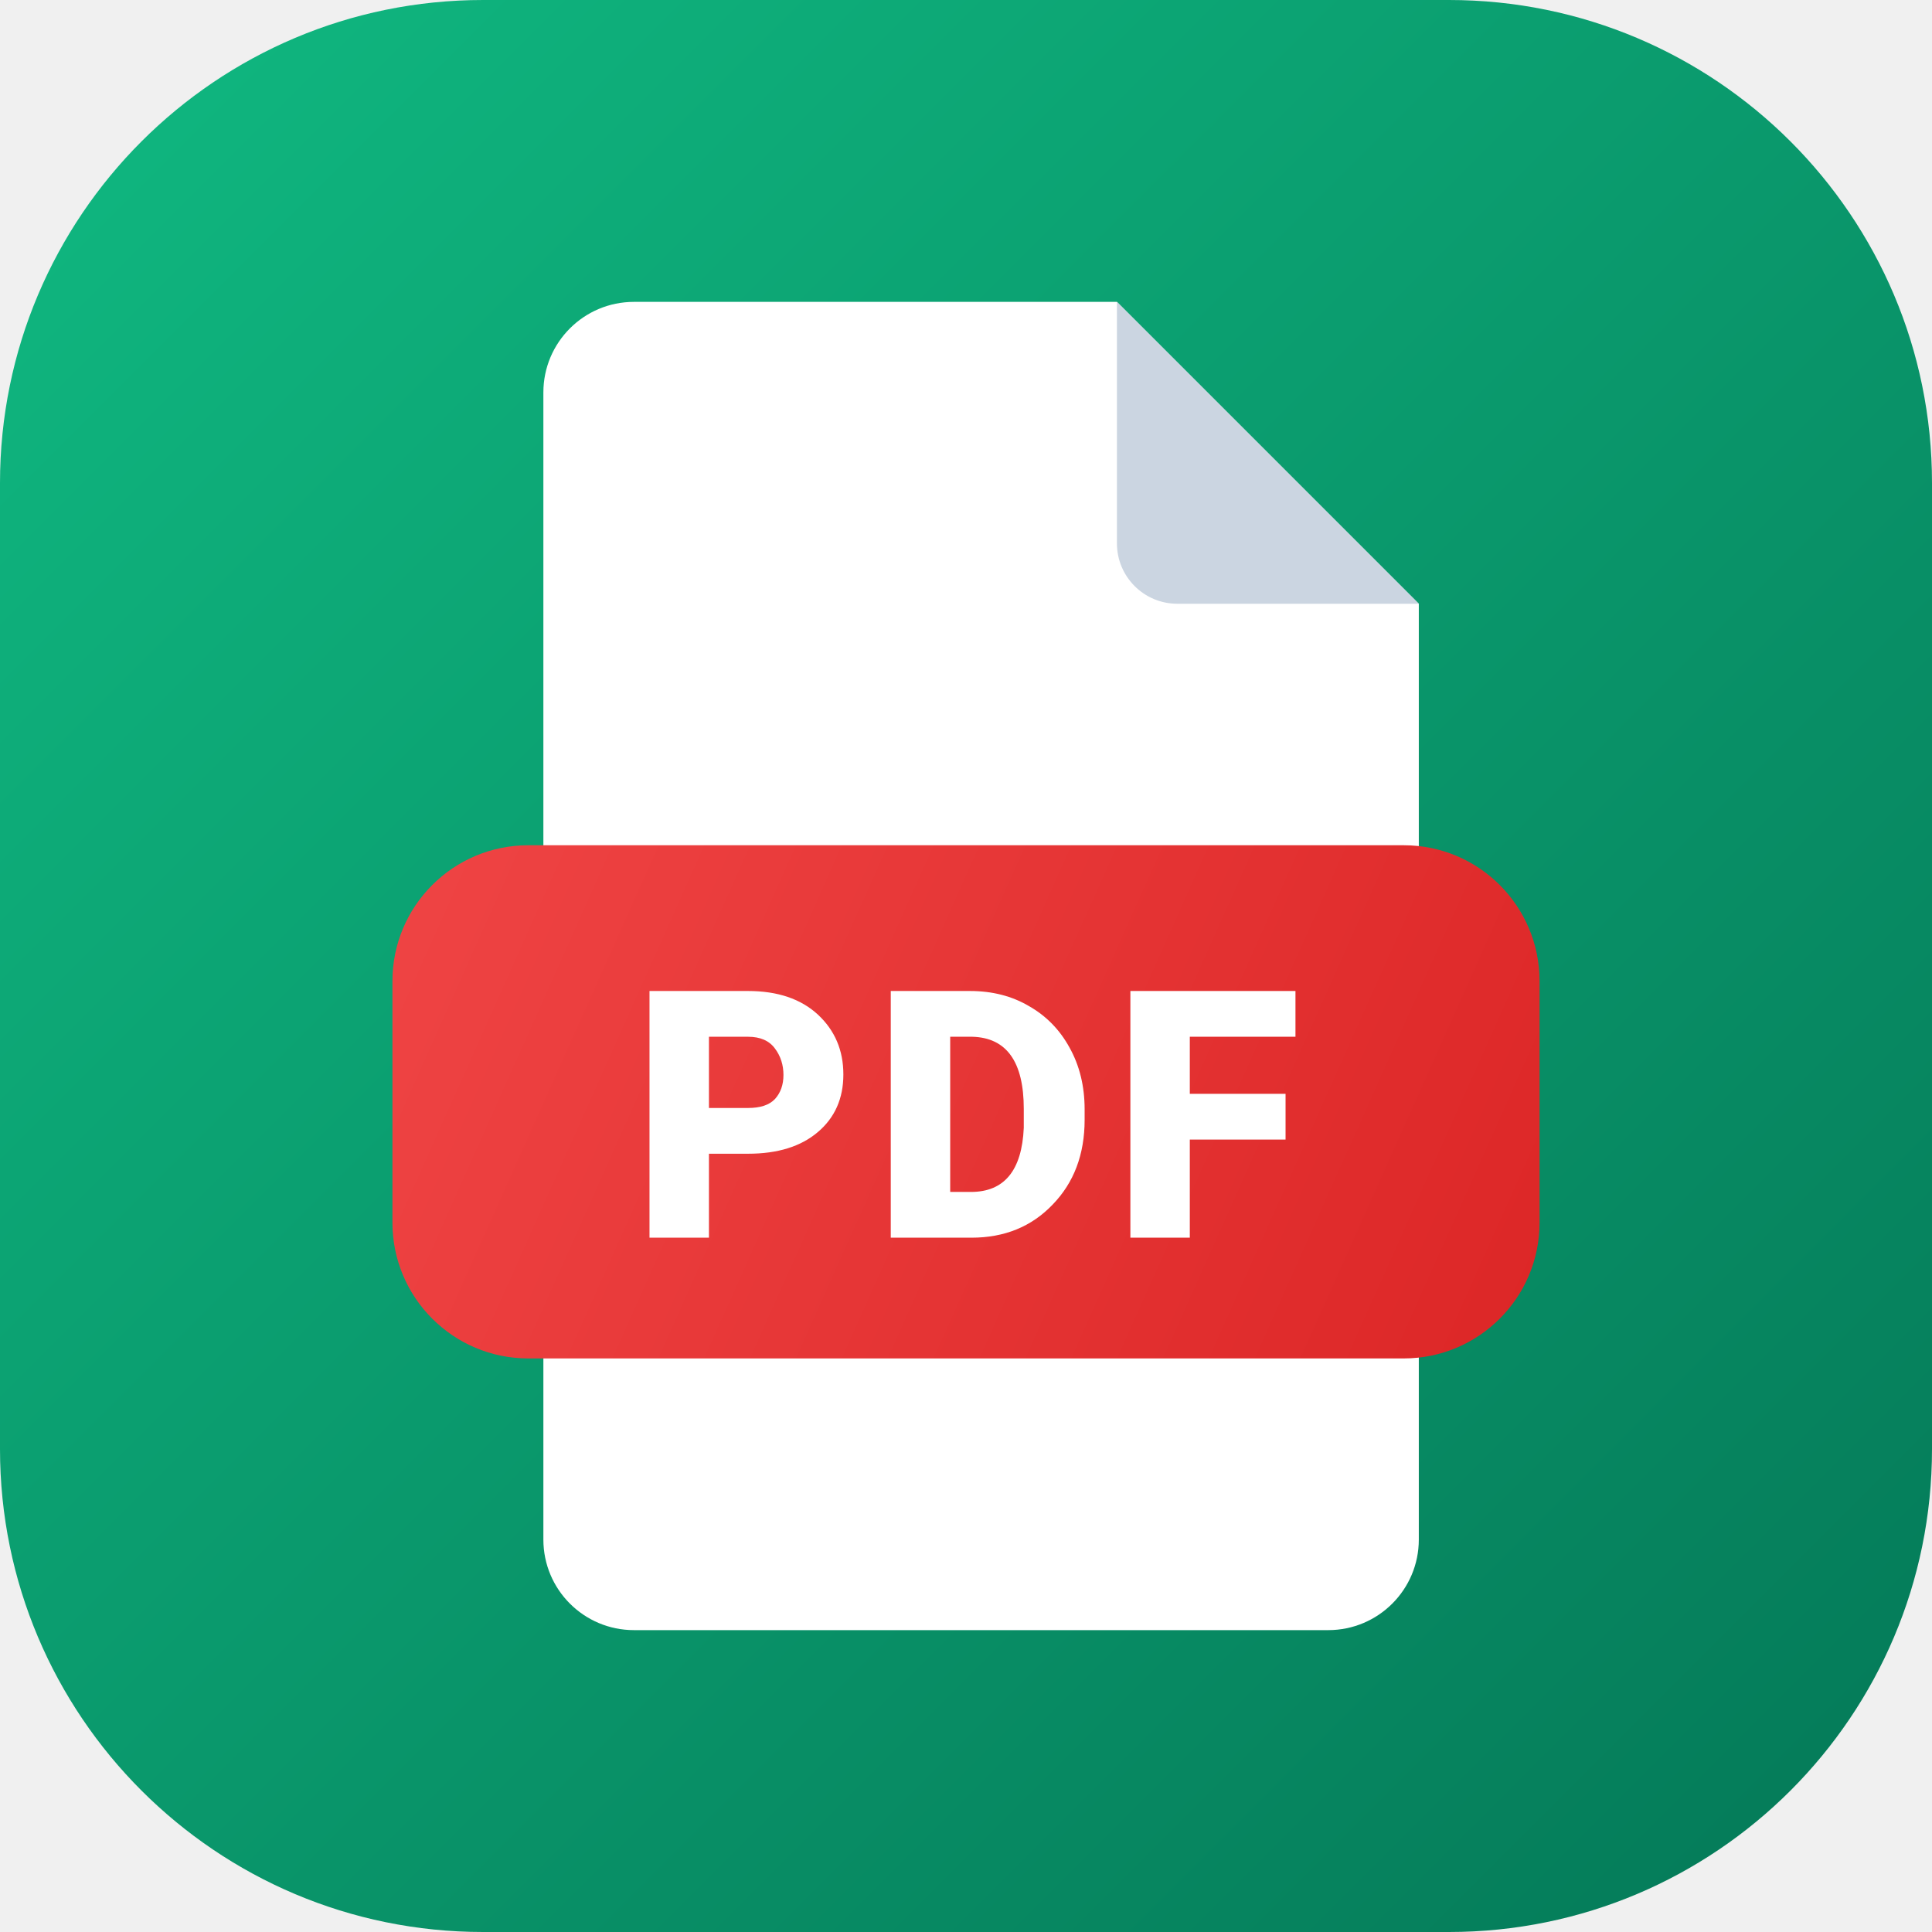
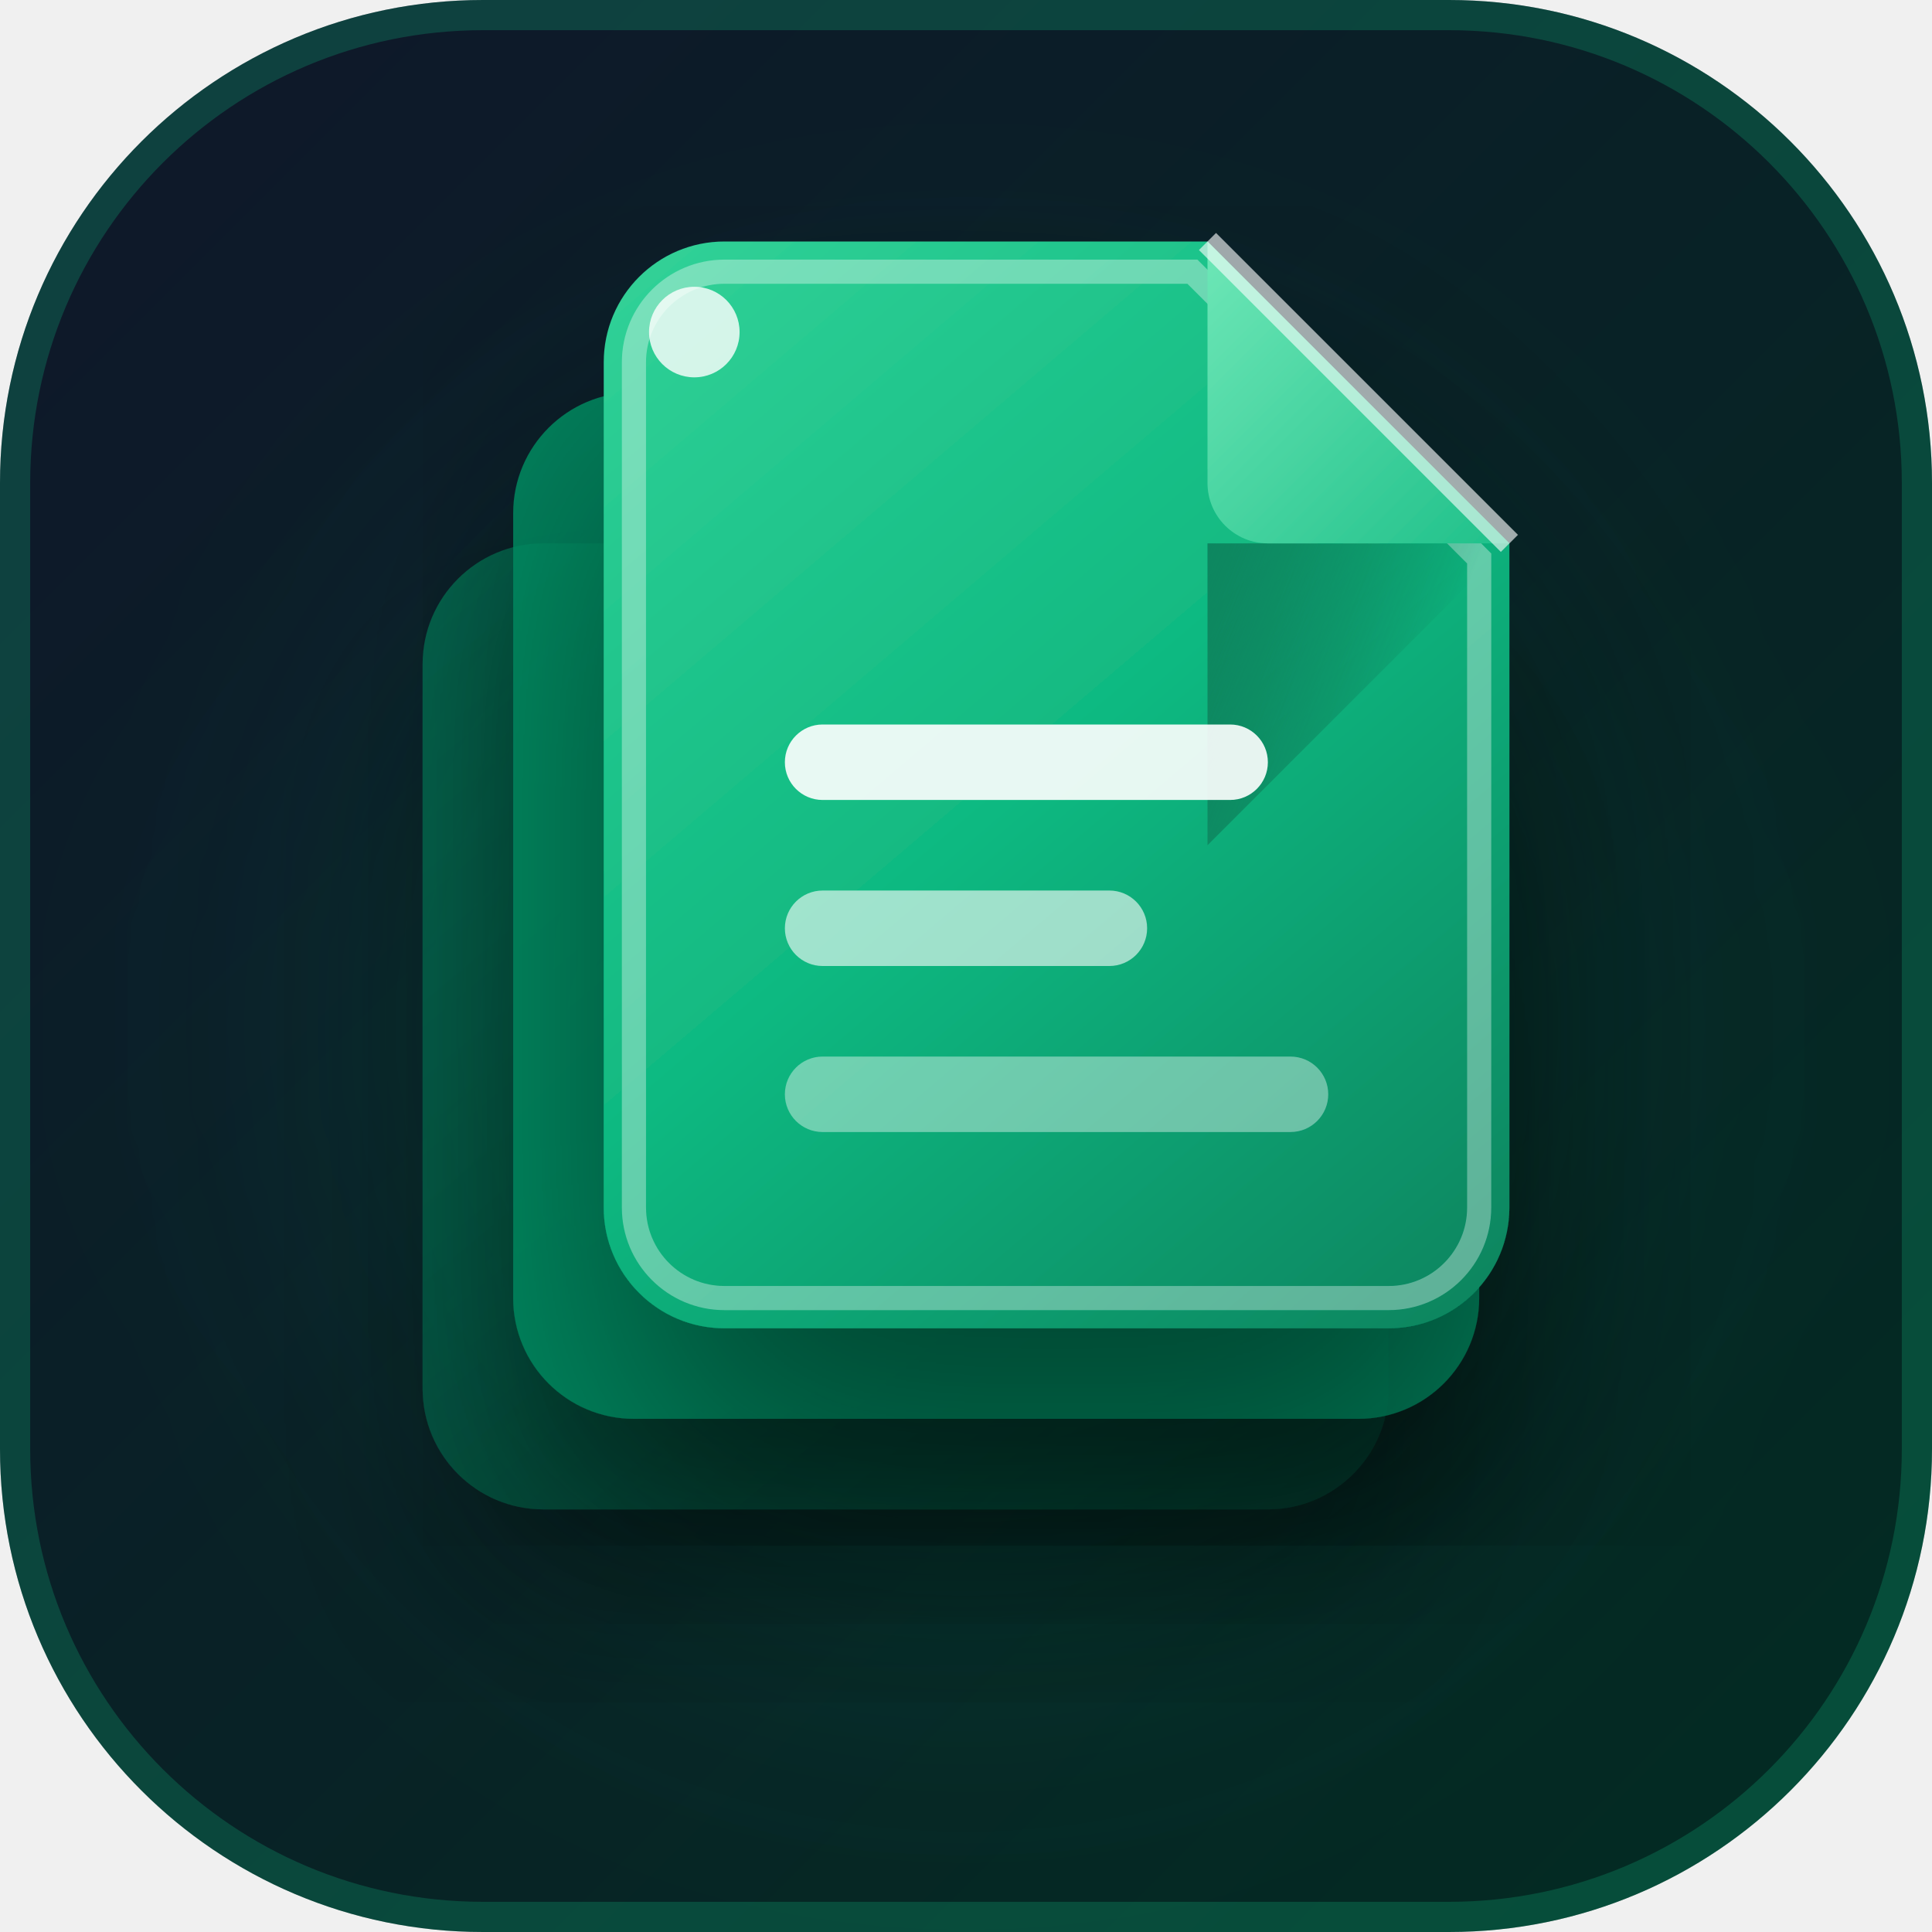
<svg xmlns="http://www.w3.org/2000/svg" viewBox="0 0 64 64" fill="none">
  <defs>
    <linearGradient id="bgGrad" x1="0" y1="0" x2="64" y2="64" gradientUnits="userSpaceOnUse">
-       <stop offset="0%" stop-color="#10b981" />
+       <stop offset="0%" stop-color="#0f172a" />
+       <stop offset="100%" stop-color="#022c22" />
+     </linearGradient>
+     <linearGradient id="sheetGrad" x1="14" y1="12" x2="48" y2="52" gradientUnits="userSpaceOnUse">
+       <stop offset="0%" stop-color="#34d399" />
+       <stop offset="45%" stop-color="#10b981" />
      <stop offset="100%" stop-color="#047857" />
    </linearGradient>
-     <linearGradient id="pdfBadge" x1="13" y1="29" x2="51" y2="46" gradientUnits="userSpaceOnUse">
-       <stop offset="0%" stop-color="#ef4444" />
-       <stop offset="100%" stop-color="#dc2626" />
+     <linearGradient id="depthGrad" x1="10" y1="20" x2="40" y2="56" gradientUnits="userSpaceOnUse">
+       <stop offset="0%" stop-color="#059669" />
+       <stop offset="100%" stop-color="#064e3b" />
    </linearGradient>
+     <linearGradient id="foldLight" x1="36" y1="12" x2="48" y2="24" gradientUnits="userSpaceOnUse">
+       <stop offset="0%" stop-color="#6ee7b7" />
+       <stop offset="100%" stop-color="#10b981" />
+     </linearGradient>
+     <linearGradient id="foldShadow" x1="36" y1="22" x2="46" y2="26" gradientUnits="userSpaceOnUse">
+       <stop offset="0%" stop-color="#047857" stop-opacity="0.8" />
+       <stop offset="100%" stop-color="#022c22" stop-opacity="0" />
+     </linearGradient>
+     <filter id="dropShadow" x="-20%" y="-20%" width="140%" height="140%">
+       <feDropShadow dx="0" dy="6" stdDeviation="5" flood-color="#000000" flood-opacity="0.5" />
+     </filter>
+     <filter id="sheetShadow" x="-20%" y="-20%" width="140%" height="140%">
+       <feDropShadow dx="0" dy="4" stdDeviation="3" flood-color="#000000" flood-opacity="0.4" />
+     </filter>
  </defs>
  <rect width="64" height="64" rx="16" fill="url(#bgGrad)" />
-   <path d="M18 13C18 11.343 19.343 10 21 10H37L47 20V51C47 52.657 45.657 54 44 54H21C19.343 54 18 52.657 18 51V13Z" fill="#FFFFFF" />
-   <path d="M37 10V18C37 19.105 37.895 20 39 20H47L37 10Z" fill="#CBD5E1" />
-   <rect x="13" y="28" width="38" height="17" rx="4.5" fill="url(#pdfBadge)" />
-   <text x="32" y="41" fill="#FFFFFF" font-family="-apple-system, BlinkMacSystemFont, 'Segoe UI', Roboto, sans-serif" font-size="11.5" font-weight="900" letter-spacing="0.5" text-anchor="middle">PDF</text>
+   <rect x="0.5" y="0.5" width="63" height="63" rx="15.5" stroke="#10b981" stroke-opacity="0.25" />
+   <circle cx="32" cy="34" r="18" fill="#10b981" fill-opacity="0.2" filter="blur(8px)" />
+   <g filter="url(#sheetShadow)" opacity="0.6">
+     <path d="M14 22C14 19.791 15.791 18 18 18H36L46 28V46C46 48.209 44.209 50 42 50H18C15.791 50 14 48.209 14 46V22Z" fill="url(#depthGrad)" />
+   </g>
+   <g filter="url(#sheetShadow)" opacity="0.85">
+     <path d="M17 17C17 14.791 18.791 13 21 13H39L49 23V43C49 45.209 47.209 47 45 47H21C18.791 47 17 45.209 17 43V17Z" fill="#059669" />
+     <path d="M39 13V21C39 22.105 39.895 23 41 23H49L39 13Z" fill="#34d399" />
+   </g>
+   <g filter="url(#dropShadow)">
+     <path d="M20 12C20 9.791 21.791 8 24 8H40L50 18V40C50 42.209 48.209 44 46 44H24C21.791 44 20 42.209 20 40V12Z" fill="url(#sheetGrad)" />
+     <path d="M21 12C21 10.343 22.343 9 24 9H39.5L49 18.5V40C49 41.657 47.657 43 46 43H24C22.343 43 21 41.657 21 40V12Z" stroke="#FFFFFF" stroke-opacity="0.35" stroke-width="0.8" />
+     <path d="M40 18H50L40 28V18Z" fill="url(#foldShadow)" />
+     <path d="M40 8V16C40 17.105 40.895 18 42 18H50L40 8Z" fill="url(#foldLight)" />
+     <path d="M40 8L50 18" stroke="#FFFFFF" stroke-opacity="0.6" stroke-width="0.8" />
+     <rect x="26" y="24" width="16" height="2.5" rx="1.25" fill="#FFFFFF" fill-opacity="0.9" />
+     <rect x="26" y="29.5" width="12" height="2.5" rx="1.25" fill="#FFFFFF" fill-opacity="0.6" />
+     <rect x="26" y="35" width="18" height="2.5" rx="1.25" fill="#FFFFFF" fill-opacity="0.4" />
+     <circle cx="23" cy="11" r="1.5" fill="#FFFFFF" fill-opacity="0.8" />
+   </g>
</svg>
